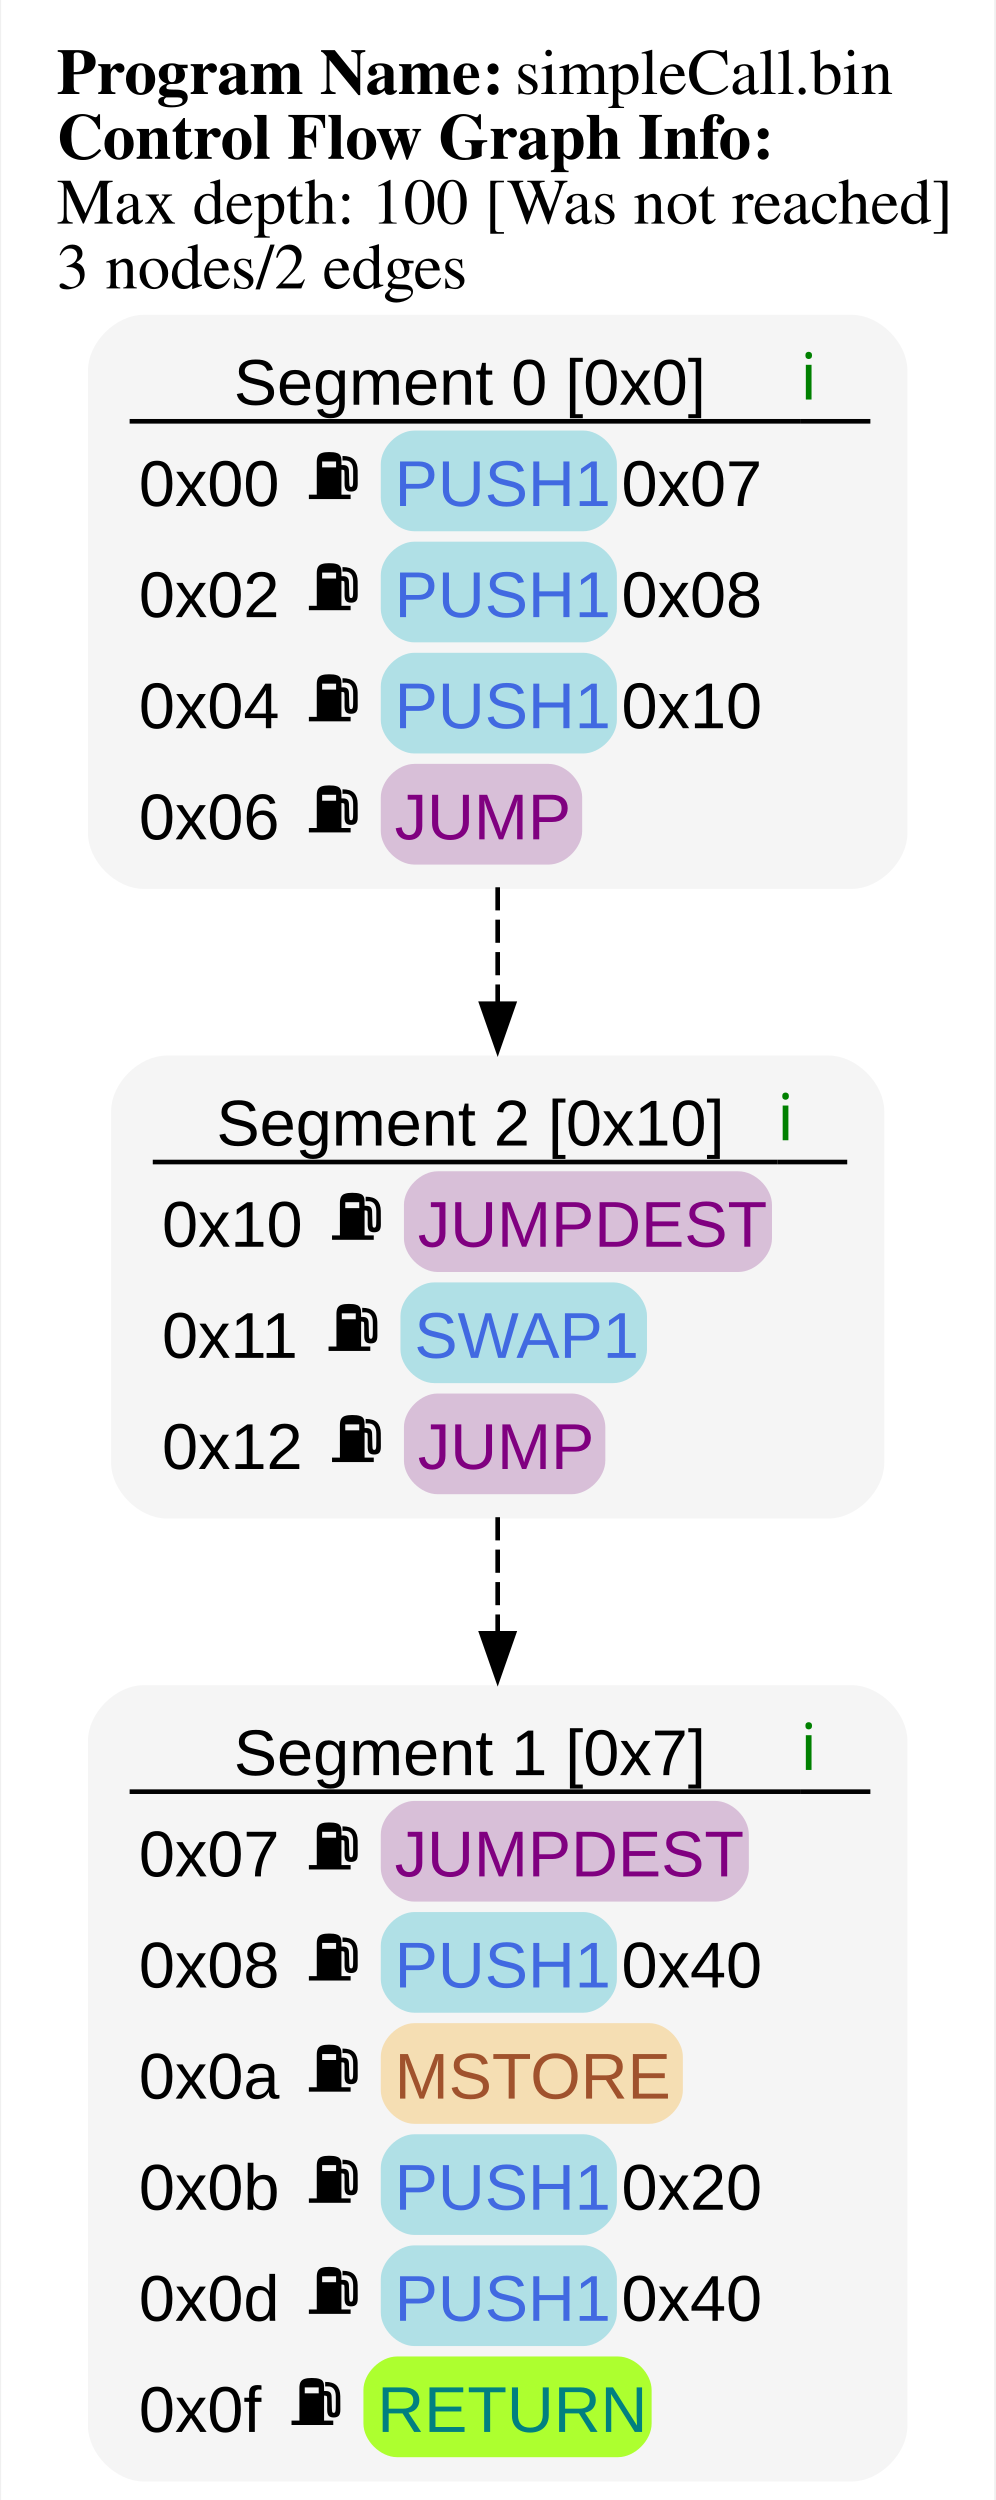
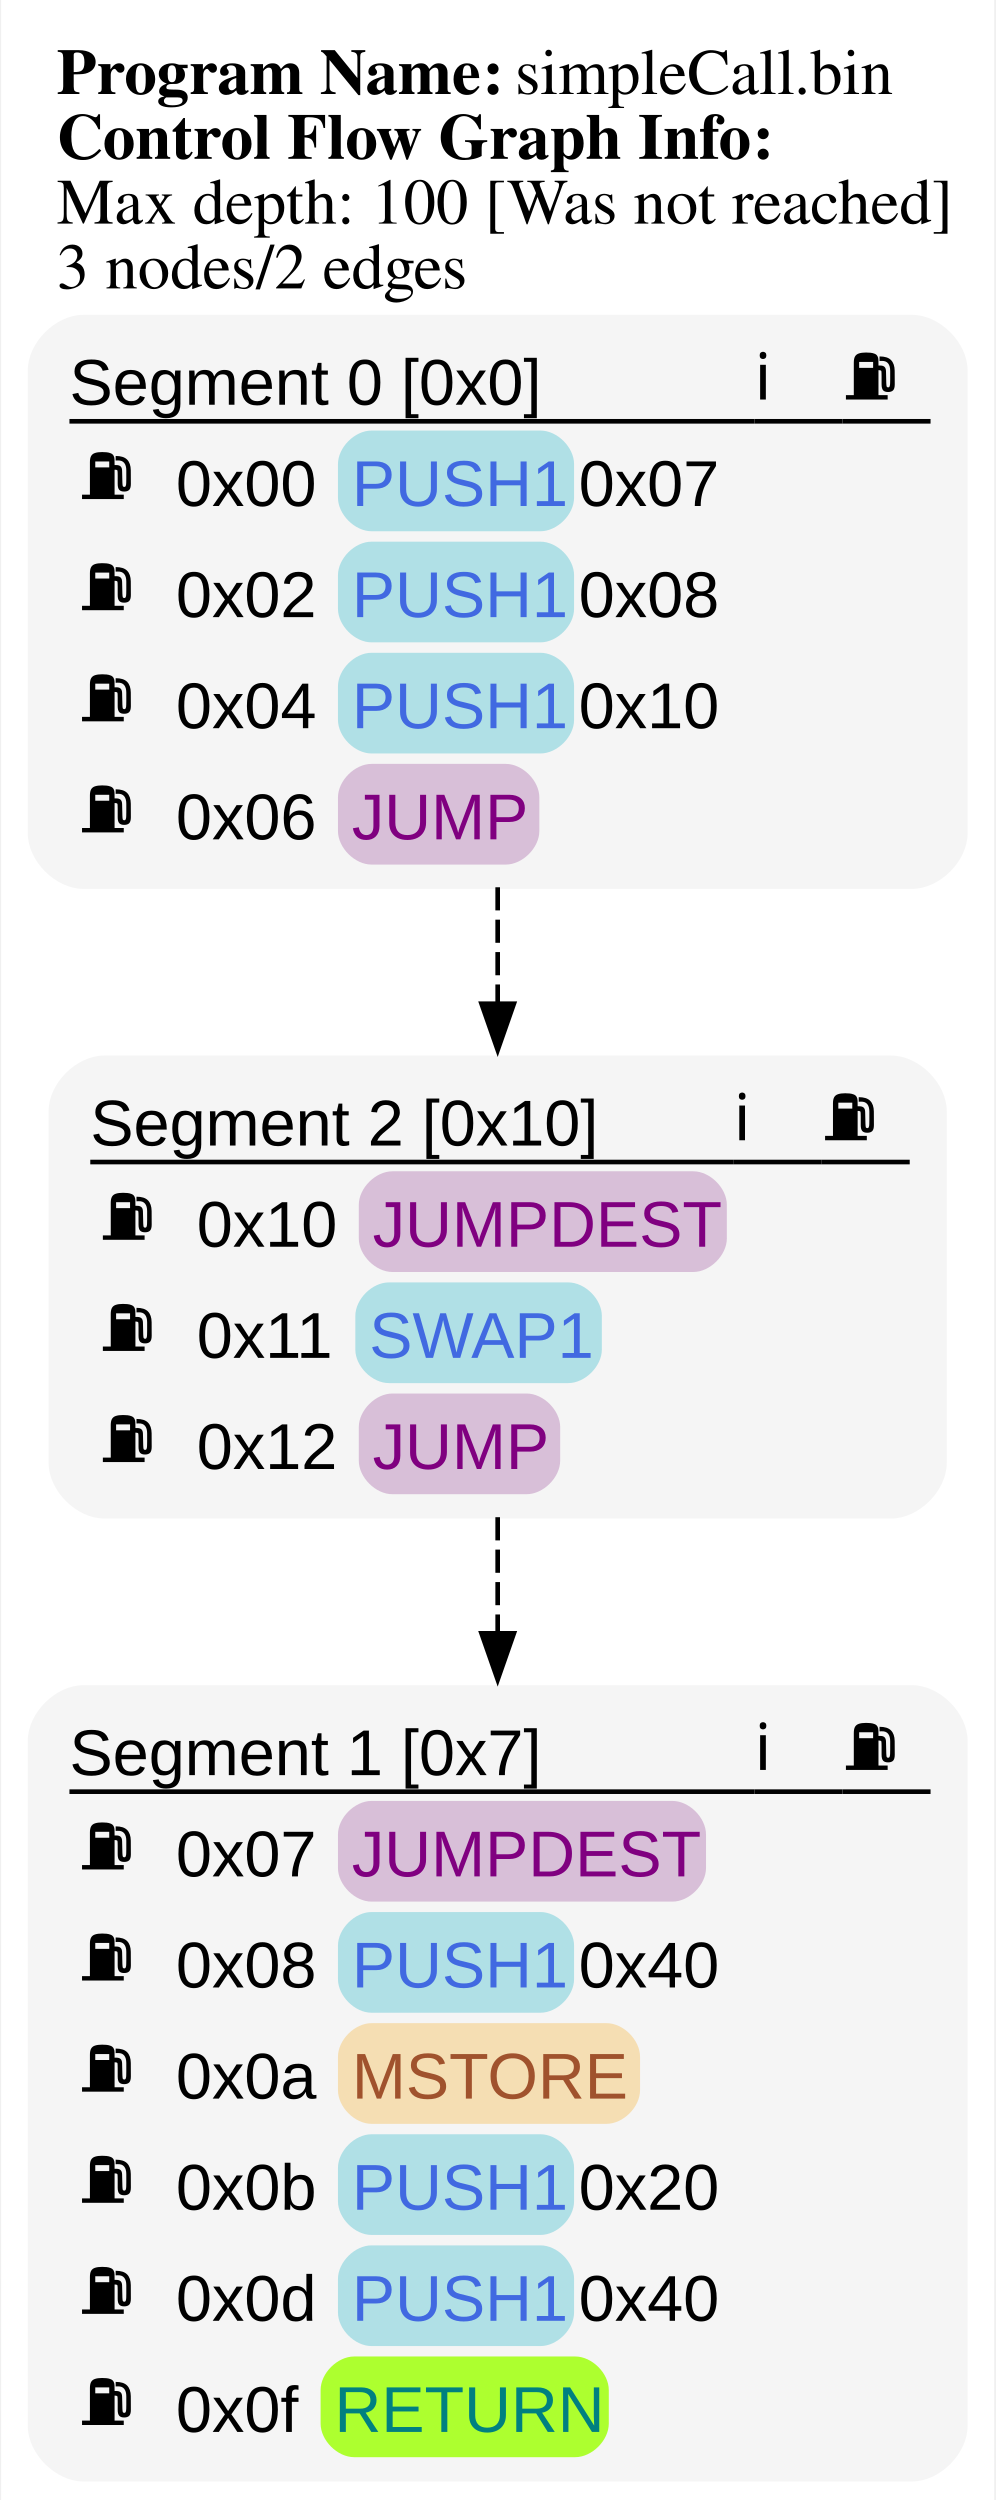
<svg xmlns="http://www.w3.org/2000/svg" xmlns:xlink="http://www.w3.org/1999/xlink" width="215pt" height="540pt" viewBox="0.00 0.00 214.50 540.00">
  <g id="graph0" class="graph" transform="scale(1 1) rotate(0) translate(4 536)">
    <polygon fill="white" stroke="none" points="-4,4 -4,-536 210.5,-536 210.5,4 -4,4" />
    <text text-anchor="start" x="8" y="-515.7" font-family="Times,serif" font-weight="bold" font-size="14.00">Program Name: </text>
    <text text-anchor="start" x="107" y="-515.7" font-family="Times,serif" font-size="14.00"> simpleCall.bin</text>
    <text text-anchor="start" x="8" y="-501.7" font-family="Times,serif" font-weight="bold" font-size="14.00">Control Flow Graph Info: </text>
    <text text-anchor="start" x="8" y="-487.7" font-family="Times,serif" font-size="14.00">Max depth: 100 [Was not reached]</text>
    <text text-anchor="start" x="8" y="-473.7" font-family="Times,serif" font-size="14.00">3 nodes/2 edges</text>
    <g id="node1" class="node">
-       <path fill="whitesmoke" stroke="none" d="M179.75,-468C179.75,-468 26.75,-468 26.75,-468 20.75,-468 14.75,-462 14.75,-456 14.75,-456 14.75,-356 14.75,-356 14.75,-350 20.75,-344 26.75,-344 26.75,-344 179.75,-344 179.75,-344 185.75,-344 191.75,-350 191.75,-356 191.75,-356 191.75,-456 191.75,-456 191.75,-462 185.75,-468 179.75,-468" />
-       <text text-anchor="start" x="46.25" y="-448.57" font-family="arial" font-size="14.00">Segment 0 [0x0]</text>
-       <g id="a_node1_0">
-         <a xlink:title="Stack Size Δ: +2&#10;Stack Size on Entry for this segment ≥ 0&#10;Stack Size on Entry for this segment at this node ≥ 0&#10;Exit Jump target: Constant 0x10">
-           <text text-anchor="start" x="168.62" y="-449.7" font-family="arial" font-size="14.00" fill="green">ℹ️</text>
-         </a>
-       </g>
-       <text text-anchor="start" x="25.75" y="-426.7" font-family="arial" font-size="14.00">0x00 </text>
+       <path fill="whitesmoke" stroke="none" d="M192.75,-468C192.75,-468 13.75,-468 13.75,-468 7.75,-468 1.75,-462 1.75,-456 1.75,-456 1.75,-356 1.75,-356 1.75,-350 7.75,-344 13.75,-344 13.75,-344 192.75,-344 192.75,-344 198.75,-344 204.75,-350 204.75,-356 204.75,-356 204.75,-456 204.75,-456 204.75,-462 198.75,-468 192.75,-468" />
+       <text text-anchor="start" x="10.75" y="-448.57" font-family="arial" font-size="14.00">Segment 0 [0x0]</text>
      <g id="a_node1_1">
-         <a xlink:href="https://github.com/Consensys/evm-dafny/blob/60bce44ee75978a4c97b9eab8e03424c9c233bbd/src/dafny/evm.dfy#L103" xlink:title="Gas: 3 " target="_blank">
-           <text text-anchor="start" x="61.75" y="-428.2" font-family="arial" font-size="14.00">⛽</text>
+         <a xlink:title="Stack Size Δ: +2&#10;Abstract stack at this node: []&#10;Stack Size on Entry at this node ≥ 0&#10;Stack Size on Entry for this segment ≥ 0&#10;Exit Jump target: Constant 0x10">
+           <text text-anchor="start" x="158.75" y="-449.7" font-family="arial" font-size="14.00"> ℹ️</text>
        </a>
      </g>
      <g id="a_node1_2">
-         <a xlink:href="https://github.com/Consensys/evm-dafny/blob/60bce44ee75978a4c97b9eab8e03424c9c233bbd/src/dafny/bytecode.dfy#L1479" xlink:title="Push 1 byte" target="_blank">
-           <path fill="powderblue" stroke="none" d="M85.25,-421.25C85.25,-421.25 121.75,-421.25 121.75,-421.25 125.38,-421.25 129,-424.88 129,-428.5 129,-428.5 129,-435.75 129,-435.75 129,-439.38 125.38,-443 121.75,-443 121.75,-443 85.25,-443 85.25,-443 81.62,-443 78,-439.38 78,-435.75 78,-435.75 78,-428.5 78,-428.5 78,-424.88 81.62,-421.25 85.25,-421.25" />
-           <text text-anchor="start" x="81" y="-426.7" font-family="arial" font-size="14.00" fill="royalblue">PUSH1</text>
-         </a>
-       </g>
-       <text text-anchor="start" x="130" y="-426.7" font-family="arial" font-size="14.00">  0x07</text>
-       <text text-anchor="start" x="25.75" y="-402.7" font-family="arial" font-size="14.00">0x02 </text>
+         <a xlink:title="lots of gas!">
+           <text text-anchor="start" x="177.75" y="-449.7" font-family="arial" font-size="14.00">⛽ </text>
+         </a>
+       </g>
      <g id="a_node1_3">
        <a xlink:href="https://github.com/Consensys/evm-dafny/blob/60bce44ee75978a4c97b9eab8e03424c9c233bbd/src/dafny/evm.dfy#L103" xlink:title="Gas: 3 " target="_blank">
-           <text text-anchor="start" x="61.75" y="-404.2" font-family="arial" font-size="14.00">⛽</text>
-         </a>
-       </g>
+           <text text-anchor="start" x="12.75" y="-428.2" font-family="arial" font-size="14.00">⛽ </text>
+         </a>
+       </g>
+       <text text-anchor="start" x="33.75" y="-426.7" font-family="arial" font-size="14.00">0x00 </text>
      <g id="a_node1_4">
        <a xlink:href="https://github.com/Consensys/evm-dafny/blob/60bce44ee75978a4c97b9eab8e03424c9c233bbd/src/dafny/bytecode.dfy#L1479" xlink:title="Push 1 byte" target="_blank">
-           <path fill="powderblue" stroke="none" d="M85.25,-397.25C85.25,-397.25 121.75,-397.25 121.75,-397.25 125.38,-397.25 129,-400.88 129,-404.5 129,-404.5 129,-411.75 129,-411.75 129,-415.38 125.38,-419 121.75,-419 121.75,-419 85.25,-419 85.25,-419 81.62,-419 78,-415.38 78,-411.75 78,-411.75 78,-404.5 78,-404.5 78,-400.88 81.62,-397.25 85.25,-397.25" />
-           <text text-anchor="start" x="81" y="-402.7" font-family="arial" font-size="14.00" fill="royalblue">PUSH1</text>
-         </a>
-       </g>
-       <text text-anchor="start" x="130" y="-402.7" font-family="arial" font-size="14.00">  0x08</text>
-       <text text-anchor="start" x="25.75" y="-378.7" font-family="arial" font-size="14.00">0x04 </text>
+           <path fill="powderblue" stroke="none" d="M76,-421.25C76,-421.25 112.5,-421.25 112.5,-421.25 116.12,-421.25 119.75,-424.88 119.75,-428.5 119.75,-428.5 119.75,-435.75 119.75,-435.75 119.75,-439.38 116.12,-443 112.5,-443 112.5,-443 76,-443 76,-443 72.38,-443 68.75,-439.38 68.75,-435.75 68.75,-435.75 68.75,-428.5 68.75,-428.5 68.75,-424.88 72.38,-421.25 76,-421.25" />
+           <text text-anchor="start" x="71.75" y="-426.7" font-family="arial" font-size="14.00" fill="royalblue">PUSH1</text>
+         </a>
+       </g>
+       <text text-anchor="start" x="120.75" y="-426.7" font-family="arial" font-size="14.00">  0x07</text>
      <g id="a_node1_5">
        <a xlink:href="https://github.com/Consensys/evm-dafny/blob/60bce44ee75978a4c97b9eab8e03424c9c233bbd/src/dafny/evm.dfy#L103" xlink:title="Gas: 3 " target="_blank">
-           <text text-anchor="start" x="61.75" y="-380.2" font-family="arial" font-size="14.00">⛽</text>
-         </a>
-       </g>
+           <text text-anchor="start" x="12.75" y="-404.2" font-family="arial" font-size="14.00">⛽ </text>
+         </a>
+       </g>
+       <text text-anchor="start" x="33.75" y="-402.7" font-family="arial" font-size="14.00">0x02 </text>
      <g id="a_node1_6">
        <a xlink:href="https://github.com/Consensys/evm-dafny/blob/60bce44ee75978a4c97b9eab8e03424c9c233bbd/src/dafny/bytecode.dfy#L1479" xlink:title="Push 1 byte" target="_blank">
-           <path fill="powderblue" stroke="none" d="M85.25,-373.25C85.25,-373.25 121.75,-373.25 121.75,-373.25 125.38,-373.25 129,-376.88 129,-380.5 129,-380.5 129,-387.75 129,-387.75 129,-391.38 125.38,-395 121.75,-395 121.75,-395 85.25,-395 85.25,-395 81.62,-395 78,-391.38 78,-387.75 78,-387.75 78,-380.5 78,-380.5 78,-376.88 81.62,-373.25 85.25,-373.25" />
-           <text text-anchor="start" x="81" y="-378.7" font-family="arial" font-size="14.00" fill="royalblue">PUSH1</text>
-         </a>
-       </g>
-       <text text-anchor="start" x="130" y="-378.7" font-family="arial" font-size="14.00">  0x10</text>
-       <text text-anchor="start" x="25.75" y="-354.7" font-family="arial" font-size="14.00">0x06 </text>
+           <path fill="powderblue" stroke="none" d="M76,-397.25C76,-397.25 112.5,-397.25 112.5,-397.25 116.12,-397.25 119.75,-400.88 119.75,-404.5 119.75,-404.5 119.75,-411.75 119.75,-411.75 119.75,-415.38 116.12,-419 112.5,-419 112.5,-419 76,-419 76,-419 72.38,-419 68.75,-415.38 68.75,-411.75 68.75,-411.75 68.75,-404.5 68.75,-404.5 68.75,-400.88 72.38,-397.25 76,-397.25" />
+           <text text-anchor="start" x="71.75" y="-402.7" font-family="arial" font-size="14.00" fill="royalblue">PUSH1</text>
+         </a>
+       </g>
+       <text text-anchor="start" x="120.75" y="-402.7" font-family="arial" font-size="14.00">  0x08</text>
      <g id="a_node1_7">
+         <a xlink:href="https://github.com/Consensys/evm-dafny/blob/60bce44ee75978a4c97b9eab8e03424c9c233bbd/src/dafny/evm.dfy#L103" xlink:title="Gas: 3 " target="_blank">
+           <text text-anchor="start" x="12.75" y="-380.2" font-family="arial" font-size="14.00">⛽ </text>
+         </a>
+       </g>
+       <text text-anchor="start" x="33.75" y="-378.7" font-family="arial" font-size="14.00">0x04 </text>
+       <g id="a_node1_8">
+         <a xlink:href="https://github.com/Consensys/evm-dafny/blob/60bce44ee75978a4c97b9eab8e03424c9c233bbd/src/dafny/bytecode.dfy#L1479" xlink:title="Push 1 byte" target="_blank">
+           <path fill="powderblue" stroke="none" d="M76,-373.25C76,-373.25 112.5,-373.25 112.5,-373.25 116.12,-373.25 119.75,-376.88 119.75,-380.5 119.75,-380.5 119.75,-387.75 119.75,-387.75 119.75,-391.38 116.12,-395 112.5,-395 112.5,-395 76,-395 76,-395 72.38,-395 68.75,-391.38 68.75,-387.75 68.75,-387.75 68.75,-380.5 68.75,-380.5 68.75,-376.88 72.38,-373.25 76,-373.25" />
+           <text text-anchor="start" x="71.75" y="-378.7" font-family="arial" font-size="14.00" fill="royalblue">PUSH1</text>
+         </a>
+       </g>
+       <text text-anchor="start" x="120.75" y="-378.7" font-family="arial" font-size="14.00">  0x10</text>
+       <g id="a_node1_9">
        <a xlink:href="https://github.com/Consensys/evm-dafny/blob/60bce44ee75978a4c97b9eab8e03424c9c233bbd/src/dafny/evm.dfy#L103" xlink:title="Gas: 8 " target="_blank">
-           <text text-anchor="start" x="61.75" y="-356.2" font-family="arial" font-size="14.00">⛽</text>
-         </a>
-       </g>
-       <g id="a_node1_8">
+           <text text-anchor="start" x="12.75" y="-356.2" font-family="arial" font-size="14.00">⛽ </text>
+         </a>
+       </g>
+       <text text-anchor="start" x="33.75" y="-354.7" font-family="arial" font-size="14.00">0x06 </text>
+       <g id="a_node1_10">
        <a xlink:href="https://github.com/Consensys/evm-dafny/blob/60bce44ee75978a4c97b9eab8e03424c9c233bbd/src/dafny/bytecode.dfy#L1255" xlink:title="Uncoditional Jump" target="_blank">
-           <path fill="thistle" stroke="none" d="M85.25,-349.25C85.25,-349.25 114.25,-349.25 114.25,-349.25 117.88,-349.25 121.5,-352.88 121.5,-356.5 121.5,-356.5 121.5,-363.75 121.5,-363.75 121.5,-367.38 117.88,-371 114.25,-371 114.25,-371 85.25,-371 85.25,-371 81.62,-371 78,-367.38 78,-363.75 78,-363.75 78,-356.5 78,-356.5 78,-352.88 81.62,-349.25 85.25,-349.25" />
-           <text text-anchor="start" x="81" y="-354.7" font-family="arial" font-size="14.00" fill="purple">JUMP</text>
-         </a>
-       </g>
-       <polygon fill="black" stroke="black" points="23.75,-445 23.75,-445 168.75,-445 168.75,-445 23.75,-445" />
-       <polygon fill="black" stroke="black" points="168.75,-445 168.75,-445 183.75,-445 183.75,-445 168.75,-445" />
+           <path fill="thistle" stroke="none" d="M76,-349.25C76,-349.25 105,-349.25 105,-349.25 108.62,-349.25 112.25,-352.88 112.25,-356.5 112.25,-356.5 112.25,-363.75 112.25,-363.75 112.25,-367.38 108.62,-371 105,-371 105,-371 76,-371 76,-371 72.38,-371 68.75,-367.38 68.75,-363.75 68.75,-363.75 68.75,-356.5 68.75,-356.5 68.75,-352.88 72.38,-349.25 76,-349.25" />
+           <text text-anchor="start" x="71.75" y="-354.7" font-family="arial" font-size="14.00" fill="purple">JUMP</text>
+         </a>
+       </g>
+       <polygon fill="black" stroke="black" points="10.75,-445 10.75,-445 158.75,-445 158.75,-445 10.75,-445" />
+       <polygon fill="black" stroke="black" points="158.75,-445 158.75,-445 177.75,-445 177.75,-445 158.75,-445" />
+       <polygon fill="black" stroke="black" points="177.75,-445 177.75,-445 196.75,-445 196.75,-445 177.75,-445" />
    </g>
    <g id="node2" class="node">
-       <path fill="whitesmoke" stroke="none" d="M174.75,-308C174.75,-308 31.75,-308 31.75,-308 25.75,-308 19.75,-302 19.75,-296 19.75,-296 19.75,-220 19.75,-220 19.75,-214 25.75,-208 31.75,-208 31.75,-208 174.75,-208 174.75,-208 180.75,-208 186.75,-214 186.75,-220 186.75,-220 186.75,-296 186.75,-296 186.75,-302 180.75,-308 174.75,-308" />
-       <text text-anchor="start" x="42.5" y="-288.57" font-family="arial" font-size="14.00">Segment 2 [0x10]</text>
-       <g id="a_node2_9">
-         <a xlink:title="Stack Size Δ: -1&#10;Stack Size on Entry for this segment ≥ 2&#10;Stack Size on Entry for this segment at this node ≥ 2&#10;Exit Jump target: Stack on Entry.Peek(1)">
-           <text text-anchor="start" x="163.62" y="-289.7" font-family="arial" font-size="14.00" fill="green">ℹ️</text>
-         </a>
-       </g>
-       <text text-anchor="start" x="30.75" y="-266.7" font-family="arial" font-size="14.00">0x10 </text>
-       <g id="a_node2_10">
+       <path fill="whitesmoke" stroke="none" d="M188.25,-308C188.25,-308 18.25,-308 18.25,-308 12.25,-308 6.25,-302 6.25,-296 6.25,-296 6.25,-220 6.25,-220 6.25,-214 12.25,-208 18.25,-208 18.25,-208 188.25,-208 188.25,-208 194.25,-208 200.25,-214 200.25,-220 200.25,-220 200.25,-296 200.25,-296 200.25,-302 194.25,-308 188.25,-308" />
+       <text text-anchor="start" x="15.25" y="-288.57" font-family="arial" font-size="14.00">Segment 2 [0x10]</text>
+       <g id="a_node2_12">
+         <a xlink:title="Stack Size Δ: -1&#10;Abstract stack at this node: [?,(0x7)]&#10;Stack Size on Entry at this node ≥ 2&#10;Stack Size on Entry for this segment ≥ 2&#10;Exit Jump target: Stack on Entry.Peek(1)">
+           <text text-anchor="start" x="154.25" y="-289.7" font-family="arial" font-size="14.00"> ℹ️</text>
+         </a>
+       </g>
+       <g id="a_node2_13">
+         <a xlink:title="lots of gas!">
+           <text text-anchor="start" x="173.25" y="-289.7" font-family="arial" font-size="14.00">⛽ </text>
+         </a>
+       </g>
+       <g id="a_node2_14">
        <a xlink:href="https://github.com/Consensys/evm-dafny/blob/60bce44ee75978a4c97b9eab8e03424c9c233bbd/src/dafny/evm.dfy#L103" xlink:title="Gas: 1 " target="_blank">
-           <text text-anchor="start" x="66.75" y="-268.2" font-family="arial" font-size="14.00">⛽</text>
-         </a>
-       </g>
-       <g id="a_node2_11">
+           <text text-anchor="start" x="17.25" y="-268.2" font-family="arial" font-size="14.00">⛽ </text>
+         </a>
+       </g>
+       <text text-anchor="start" x="38.25" y="-266.7" font-family="arial" font-size="14.00">0x10 </text>
+       <g id="a_node2_15">
        <a xlink:href="https://github.com/Consensys/evm-dafny/blob/60bce44ee75978a4c97b9eab8e03424c9c233bbd/src/dafny/bytecode.dfy#L1334" xlink:title="A valid destination for a jump" target="_blank">
-           <path fill="thistle" stroke="none" d="M90.25,-261.25C90.25,-261.25 155.25,-261.25 155.25,-261.25 158.88,-261.25 162.5,-264.88 162.5,-268.5 162.5,-268.5 162.5,-275.75 162.5,-275.75 162.5,-279.38 158.88,-283 155.25,-283 155.25,-283 90.25,-283 90.25,-283 86.62,-283 83,-279.38 83,-275.75 83,-275.75 83,-268.5 83,-268.5 83,-264.88 86.62,-261.25 90.25,-261.25" />
-           <text text-anchor="start" x="86" y="-266.7" font-family="arial" font-size="14.00" fill="purple">JUMPDEST</text>
-         </a>
-       </g>
-       <text text-anchor="start" x="30.75" y="-242.7" font-family="arial" font-size="14.00">0x11 </text>
-       <g id="a_node2_12">
-         <a xlink:href="https://github.com/Consensys/evm-dafny/blob/60bce44ee75978a4c97b9eab8e03424c9c233bbd/src/dafny/evm.dfy#L103" xlink:title="Gas: 3 " target="_blank">
-           <text text-anchor="start" x="66" y="-244.2" font-family="arial" font-size="14.00">⛽</text>
-         </a>
-       </g>
-       <g id="a_node2_13">
+           <path fill="thistle" stroke="none" d="M80.5,-261.25C80.5,-261.25 145.5,-261.25 145.5,-261.25 149.12,-261.25 152.75,-264.88 152.75,-268.5 152.75,-268.5 152.75,-275.75 152.75,-275.75 152.75,-279.38 149.12,-283 145.5,-283 145.5,-283 80.5,-283 80.5,-283 76.88,-283 73.25,-279.38 73.25,-275.75 73.25,-275.75 73.25,-268.5 73.25,-268.5 73.25,-264.88 76.88,-261.25 80.5,-261.25" />
+           <text text-anchor="start" x="76.25" y="-266.7" font-family="arial" font-size="14.00" fill="purple">JUMPDEST</text>
+         </a>
+       </g>
+       <g id="a_node2_16">
+         <a xlink:href="https://github.com/Consensys/evm-dafny/blob/60bce44ee75978a4c97b9eab8e03424c9c233bbd/src/dafny/evm.dfy#L103" xlink:title="Gas: 3 " target="_blank">
+           <text text-anchor="start" x="17.25" y="-244.2" font-family="arial" font-size="14.00">⛽ </text>
+         </a>
+       </g>
+       <text text-anchor="start" x="38.25" y="-242.7" font-family="arial" font-size="14.00">0x11 </text>
+       <g id="a_node2_17">
        <a xlink:href="https://github.com/Consensys/evm-dafny/blob/60bce44ee75978a4c97b9eab8e03424c9c233bbd/src/dafny/bytecode.dfy#L1577" xlink:title="Swap top and 2nd element of the stack" target="_blank">
-           <path fill="powderblue" stroke="none" d="M89.5,-237.25C89.5,-237.25 128.25,-237.25 128.25,-237.25 131.88,-237.25 135.5,-240.88 135.5,-244.5 135.5,-244.5 135.5,-251.75 135.5,-251.75 135.5,-255.38 131.88,-259 128.25,-259 128.25,-259 89.5,-259 89.5,-259 85.88,-259 82.25,-255.38 82.25,-251.75 82.25,-251.75 82.25,-244.5 82.25,-244.5 82.25,-240.88 85.88,-237.25 89.5,-237.25" />
-           <text text-anchor="start" x="85.25" y="-242.7" font-family="arial" font-size="14.00" fill="royalblue">SWAP1</text>
-         </a>
-       </g>
-       <text text-anchor="start" x="30.75" y="-218.7" font-family="arial" font-size="14.00">0x12 </text>
-       <g id="a_node2_14">
+           <path fill="powderblue" stroke="none" d="M79.75,-237.25C79.75,-237.25 118.5,-237.25 118.5,-237.25 122.12,-237.25 125.75,-240.88 125.75,-244.5 125.75,-244.5 125.75,-251.75 125.75,-251.75 125.75,-255.38 122.12,-259 118.5,-259 118.5,-259 79.75,-259 79.75,-259 76.12,-259 72.5,-255.38 72.5,-251.75 72.5,-251.75 72.5,-244.5 72.5,-244.5 72.5,-240.88 76.12,-237.25 79.75,-237.25" />
+           <text text-anchor="start" x="75.5" y="-242.7" font-family="arial" font-size="14.00" fill="royalblue">SWAP1</text>
+         </a>
+       </g>
+       <g id="a_node2_18">
        <a xlink:href="https://github.com/Consensys/evm-dafny/blob/60bce44ee75978a4c97b9eab8e03424c9c233bbd/src/dafny/evm.dfy#L103" xlink:title="Gas: 8 " target="_blank">
-           <text text-anchor="start" x="66.75" y="-220.2" font-family="arial" font-size="14.00">⛽</text>
-         </a>
-       </g>
-       <g id="a_node2_15">
+           <text text-anchor="start" x="17.25" y="-220.2" font-family="arial" font-size="14.00">⛽ </text>
+         </a>
+       </g>
+       <text text-anchor="start" x="38.25" y="-218.7" font-family="arial" font-size="14.00">0x12 </text>
+       <g id="a_node2_19">
        <a xlink:href="https://github.com/Consensys/evm-dafny/blob/60bce44ee75978a4c97b9eab8e03424c9c233bbd/src/dafny/bytecode.dfy#L1255" xlink:title="Uncoditional Jump" target="_blank">
-           <path fill="thistle" stroke="none" d="M90.25,-213.25C90.25,-213.25 119.25,-213.25 119.25,-213.25 122.88,-213.25 126.5,-216.88 126.5,-220.5 126.5,-220.5 126.5,-227.75 126.5,-227.75 126.5,-231.38 122.88,-235 119.25,-235 119.25,-235 90.25,-235 90.25,-235 86.62,-235 83,-231.38 83,-227.75 83,-227.75 83,-220.5 83,-220.5 83,-216.88 86.62,-213.25 90.25,-213.25" />
-           <text text-anchor="start" x="86" y="-218.7" font-family="arial" font-size="14.00" fill="purple">JUMP</text>
-         </a>
-       </g>
-       <polygon fill="black" stroke="black" points="28.75,-285 28.75,-285 163.75,-285 163.75,-285 28.75,-285" />
-       <polygon fill="black" stroke="black" points="163.75,-285 163.75,-285 178.75,-285 178.75,-285 163.75,-285" />
+           <path fill="thistle" stroke="none" d="M80.5,-213.25C80.5,-213.25 109.5,-213.25 109.5,-213.25 113.12,-213.25 116.75,-216.88 116.75,-220.5 116.75,-220.5 116.75,-227.75 116.75,-227.75 116.75,-231.38 113.12,-235 109.5,-235 109.5,-235 80.5,-235 80.5,-235 76.88,-235 73.25,-231.38 73.25,-227.75 73.25,-227.75 73.25,-220.5 73.25,-220.5 73.25,-216.88 76.88,-213.25 80.5,-213.25" />
+           <text text-anchor="start" x="76.25" y="-218.7" font-family="arial" font-size="14.00" fill="purple">JUMP</text>
+         </a>
+       </g>
+       <polygon fill="black" stroke="black" points="15.25,-285 15.25,-285 154.25,-285 154.25,-285 15.25,-285" />
+       <polygon fill="black" stroke="black" points="154.25,-285 154.25,-285 173.25,-285 173.25,-285 154.25,-285" />
+       <polygon fill="black" stroke="black" points="173.25,-285 173.25,-285 192.25,-285 192.25,-285 173.25,-285" />
    </g>
    <g id="edge1" class="edge">
      <g id="a_edge1">
        <a xlink:title="Jump">
          <path fill="none" stroke="black" stroke-dasharray="5,2" d="M103.25,-344.35C103.25,-335.95 103.25,-327.32 103.25,-318.93" />
          <polygon fill="black" stroke="black" points="106.75,-319.2 103.25,-309.2 99.75,-319.2 106.75,-319.2" />
        </a>
      </g>
    </g>
    <g id="node3" class="node">
-       <path fill="whitesmoke" stroke="none" d="M179.75,-172C179.75,-172 26.75,-172 26.75,-172 20.75,-172 14.75,-166 14.75,-160 14.75,-160 14.75,-12 14.75,-12 14.75,-6 20.75,0 26.75,0 26.75,0 179.75,0 179.75,0 185.75,0 191.75,-6 191.75,-12 191.75,-12 191.75,-160 191.75,-160 191.75,-166 185.75,-172 179.75,-172" />
-       <text text-anchor="start" x="46.25" y="-152.57" font-family="arial" font-size="14.00">Segment 1 [0x7]</text>
-       <g id="a_node3_16">
-         <a xlink:title="Stack Size Δ: -1&#10;Stack Size on Entry for this segment ≥ 1&#10;Stack Size on Entry for this segment at this node ≥ 1">
-           <text text-anchor="start" x="168.62" y="-153.7" font-family="arial" font-size="14.00" fill="green">ℹ️</text>
-         </a>
-       </g>
-       <text text-anchor="start" x="25.75" y="-130.7" font-family="arial" font-size="14.00">0x07 </text>
-       <g id="a_node3_17">
+       <path fill="whitesmoke" stroke="none" d="M192.75,-172C192.75,-172 13.75,-172 13.75,-172 7.75,-172 1.75,-166 1.75,-160 1.75,-160 1.75,-12 1.75,-12 1.75,-6 7.75,0 13.75,0 13.75,0 192.75,0 192.75,0 198.75,0 204.75,-6 204.75,-12 204.75,-12 204.75,-160 204.75,-160 204.75,-166 198.75,-172 192.75,-172" />
+       <text text-anchor="start" x="10.75" y="-152.57" font-family="arial" font-size="14.00">Segment 1 [0x7]</text>
+       <g id="a_node3_21">
+         <a xlink:title="Stack Size Δ: -1&#10;Abstract stack at this node: [?]&#10;Stack Size on Entry at this node ≥ 1&#10;Stack Size on Entry for this segment ≥ 1">
+           <text text-anchor="start" x="158.75" y="-153.7" font-family="arial" font-size="14.00"> ℹ️</text>
+         </a>
+       </g>
+       <g id="a_node3_22">
+         <a xlink:title="lots of gas!">
+           <text text-anchor="start" x="177.75" y="-153.7" font-family="arial" font-size="14.00">⛽ </text>
+         </a>
+       </g>
+       <g id="a_node3_23">
        <a xlink:href="https://github.com/Consensys/evm-dafny/blob/60bce44ee75978a4c97b9eab8e03424c9c233bbd/src/dafny/evm.dfy#L103" xlink:title="Gas: 1 " target="_blank">
-           <text text-anchor="start" x="61.75" y="-132.2" font-family="arial" font-size="14.00">⛽</text>
-         </a>
-       </g>
-       <g id="a_node3_18">
+           <text text-anchor="start" x="12.75" y="-132.2" font-family="arial" font-size="14.00">⛽ </text>
+         </a>
+       </g>
+       <text text-anchor="start" x="33.75" y="-130.7" font-family="arial" font-size="14.00">0x07 </text>
+       <g id="a_node3_24">
        <a xlink:href="https://github.com/Consensys/evm-dafny/blob/60bce44ee75978a4c97b9eab8e03424c9c233bbd/src/dafny/bytecode.dfy#L1334" xlink:title="A valid destination for a jump" target="_blank">
-           <path fill="thistle" stroke="none" d="M85.25,-125.25C85.25,-125.25 150.25,-125.25 150.25,-125.25 153.88,-125.25 157.5,-128.88 157.5,-132.5 157.5,-132.5 157.5,-139.75 157.5,-139.75 157.5,-143.38 153.88,-147 150.25,-147 150.25,-147 85.25,-147 85.25,-147 81.62,-147 78,-143.38 78,-139.75 78,-139.75 78,-132.5 78,-132.5 78,-128.88 81.62,-125.25 85.25,-125.25" />
-           <text text-anchor="start" x="81" y="-130.7" font-family="arial" font-size="14.00" fill="purple">JUMPDEST</text>
-         </a>
-       </g>
-       <text text-anchor="start" x="25.75" y="-106.7" font-family="arial" font-size="14.00">0x08 </text>
-       <g id="a_node3_19">
-         <a xlink:href="https://github.com/Consensys/evm-dafny/blob/60bce44ee75978a4c97b9eab8e03424c9c233bbd/src/dafny/evm.dfy#L103" xlink:title="Gas: 3 " target="_blank">
-           <text text-anchor="start" x="61.75" y="-108.2" font-family="arial" font-size="14.00">⛽</text>
-         </a>
-       </g>
-       <g id="a_node3_20">
-         <a xlink:href="https://github.com/Consensys/evm-dafny/blob/60bce44ee75978a4c97b9eab8e03424c9c233bbd/src/dafny/bytecode.dfy#L1479" xlink:title="Push 1 byte" target="_blank">
-           <path fill="powderblue" stroke="none" d="M85.25,-101.25C85.25,-101.25 121.75,-101.25 121.75,-101.25 125.38,-101.25 129,-104.88 129,-108.5 129,-108.5 129,-115.75 129,-115.75 129,-119.38 125.38,-123 121.75,-123 121.75,-123 85.25,-123 85.25,-123 81.62,-123 78,-119.38 78,-115.75 78,-115.75 78,-108.5 78,-108.5 78,-104.88 81.62,-101.25 85.25,-101.25" />
-           <text text-anchor="start" x="81" y="-106.7" font-family="arial" font-size="14.00" fill="royalblue">PUSH1</text>
-         </a>
-       </g>
-       <text text-anchor="start" x="130" y="-106.7" font-family="arial" font-size="14.00">  0x40</text>
-       <text text-anchor="start" x="25.75" y="-82.7" font-family="arial" font-size="14.00">0x0a </text>
-       <g id="a_node3_21">
-         <a xlink:href="https://github.com/Consensys/evm-dafny/blob/60bce44ee75978a4c97b9eab8e03424c9c233bbd/src/dafny/evm.dfy#L103" xlink:title="Gas: Depends on memory expansion " target="_blank">
-           <text text-anchor="start" x="61.75" y="-84.2" font-family="arial" font-size="14.00">⛽</text>
-         </a>
-       </g>
-       <g id="a_node3_22">
-         <a xlink:href="https://github.com/Consensys/evm-dafny/blob/60bce44ee75978a4c97b9eab8e03424c9c233bbd/src/dafny/bytecode.dfy#L1165" xlink:title="Store a word to memory" target="_blank">
-           <path fill="wheat" stroke="none" d="M85.25,-77.25C85.25,-77.25 136,-77.25 136,-77.25 139.62,-77.25 143.25,-80.88 143.25,-84.5 143.25,-84.5 143.25,-91.75 143.25,-91.75 143.25,-95.38 139.62,-99 136,-99 136,-99 85.25,-99 85.25,-99 81.62,-99 78,-95.38 78,-91.75 78,-91.75 78,-84.5 78,-84.5 78,-80.88 81.62,-77.25 85.25,-77.25" />
-           <text text-anchor="start" x="81" y="-82.7" font-family="arial" font-size="14.00" fill="sienna">MSTORE</text>
-         </a>
-       </g>
-       <text text-anchor="start" x="25.75" y="-58.7" font-family="arial" font-size="14.00">0x0b </text>
-       <g id="a_node3_23">
-         <a xlink:href="https://github.com/Consensys/evm-dafny/blob/60bce44ee75978a4c97b9eab8e03424c9c233bbd/src/dafny/evm.dfy#L103" xlink:title="Gas: 3 " target="_blank">
-           <text text-anchor="start" x="61.75" y="-60.2" font-family="arial" font-size="14.00">⛽</text>
-         </a>
-       </g>
-       <g id="a_node3_24">
-         <a xlink:href="https://github.com/Consensys/evm-dafny/blob/60bce44ee75978a4c97b9eab8e03424c9c233bbd/src/dafny/bytecode.dfy#L1479" xlink:title="Push 1 byte" target="_blank">
-           <path fill="powderblue" stroke="none" d="M85.25,-53.25C85.25,-53.25 121.75,-53.25 121.75,-53.25 125.38,-53.25 129,-56.88 129,-60.5 129,-60.5 129,-67.75 129,-67.75 129,-71.38 125.38,-75 121.75,-75 121.75,-75 85.25,-75 85.25,-75 81.62,-75 78,-71.38 78,-67.75 78,-67.75 78,-60.5 78,-60.5 78,-56.88 81.62,-53.25 85.25,-53.25" />
-           <text text-anchor="start" x="81" y="-58.7" font-family="arial" font-size="14.00" fill="royalblue">PUSH1</text>
-         </a>
-       </g>
-       <text text-anchor="start" x="130" y="-58.7" font-family="arial" font-size="14.00">  0x20</text>
-       <text text-anchor="start" x="25.75" y="-34.7" font-family="arial" font-size="14.00">0x0d </text>
+           <path fill="thistle" stroke="none" d="M76,-125.25C76,-125.25 141,-125.25 141,-125.25 144.62,-125.25 148.25,-128.88 148.25,-132.5 148.25,-132.5 148.25,-139.75 148.25,-139.75 148.25,-143.38 144.62,-147 141,-147 141,-147 76,-147 76,-147 72.38,-147 68.75,-143.38 68.75,-139.75 68.75,-139.75 68.75,-132.5 68.75,-132.5 68.75,-128.88 72.38,-125.25 76,-125.25" />
+           <text text-anchor="start" x="71.75" y="-130.7" font-family="arial" font-size="14.00" fill="purple">JUMPDEST</text>
+         </a>
+       </g>
      <g id="a_node3_25">
        <a xlink:href="https://github.com/Consensys/evm-dafny/blob/60bce44ee75978a4c97b9eab8e03424c9c233bbd/src/dafny/evm.dfy#L103" xlink:title="Gas: 3 " target="_blank">
-           <text text-anchor="start" x="61.75" y="-36.2" font-family="arial" font-size="14.00">⛽</text>
-         </a>
-       </g>
+           <text text-anchor="start" x="12.75" y="-108.2" font-family="arial" font-size="14.00">⛽ </text>
+         </a>
+       </g>
+       <text text-anchor="start" x="33.75" y="-106.7" font-family="arial" font-size="14.00">0x08 </text>
      <g id="a_node3_26">
        <a xlink:href="https://github.com/Consensys/evm-dafny/blob/60bce44ee75978a4c97b9eab8e03424c9c233bbd/src/dafny/bytecode.dfy#L1479" xlink:title="Push 1 byte" target="_blank">
-           <path fill="powderblue" stroke="none" d="M85.25,-29.25C85.25,-29.25 121.75,-29.25 121.75,-29.25 125.38,-29.25 129,-32.88 129,-36.5 129,-36.5 129,-43.75 129,-43.75 129,-47.38 125.38,-51 121.75,-51 121.75,-51 85.25,-51 85.25,-51 81.62,-51 78,-47.38 78,-43.75 78,-43.75 78,-36.5 78,-36.5 78,-32.88 81.62,-29.25 85.25,-29.25" />
-           <text text-anchor="start" x="81" y="-34.7" font-family="arial" font-size="14.00" fill="royalblue">PUSH1</text>
-         </a>
-       </g>
-       <text text-anchor="start" x="130" y="-34.7" font-family="arial" font-size="14.00">  0x40</text>
-       <text text-anchor="start" x="25.75" y="-10.7" font-family="arial" font-size="14.00">0x0f </text>
+           <path fill="powderblue" stroke="none" d="M76,-101.25C76,-101.25 112.5,-101.25 112.5,-101.25 116.12,-101.25 119.75,-104.88 119.75,-108.5 119.75,-108.5 119.75,-115.75 119.75,-115.75 119.75,-119.38 116.12,-123 112.5,-123 112.5,-123 76,-123 76,-123 72.38,-123 68.75,-119.38 68.75,-115.75 68.75,-115.75 68.75,-108.5 68.75,-108.5 68.75,-104.88 72.38,-101.25 76,-101.25" />
+           <text text-anchor="start" x="71.75" y="-106.7" font-family="arial" font-size="14.00" fill="royalblue">PUSH1</text>
+         </a>
+       </g>
+       <text text-anchor="start" x="120.75" y="-106.7" font-family="arial" font-size="14.00">  0x40</text>
      <g id="a_node3_27">
        <a xlink:href="https://github.com/Consensys/evm-dafny/blob/60bce44ee75978a4c97b9eab8e03424c9c233bbd/src/dafny/evm.dfy#L103" xlink:title="Gas: Depends on memory expansion " target="_blank">
-           <text text-anchor="start" x="58" y="-12.2" font-family="arial" font-size="14.00">⛽</text>
-         </a>
-       </g>
+           <text text-anchor="start" x="12.75" y="-84.2" font-family="arial" font-size="14.00">⛽ </text>
+         </a>
+       </g>
+       <text text-anchor="start" x="33.75" y="-82.7" font-family="arial" font-size="14.00">0x0a </text>
      <g id="a_node3_28">
+         <a xlink:href="https://github.com/Consensys/evm-dafny/blob/60bce44ee75978a4c97b9eab8e03424c9c233bbd/src/dafny/bytecode.dfy#L1165" xlink:title="Store a word to memory" target="_blank">
+           <path fill="wheat" stroke="none" d="M76,-77.25C76,-77.25 126.75,-77.25 126.75,-77.25 130.38,-77.25 134,-80.88 134,-84.5 134,-84.5 134,-91.75 134,-91.75 134,-95.38 130.38,-99 126.75,-99 126.75,-99 76,-99 76,-99 72.38,-99 68.75,-95.38 68.75,-91.75 68.75,-91.75 68.75,-84.5 68.75,-84.5 68.75,-80.88 72.38,-77.25 76,-77.25" />
+           <text text-anchor="start" x="71.75" y="-82.7" font-family="arial" font-size="14.00" fill="sienna">MSTORE</text>
+         </a>
+       </g>
+       <g id="a_node3_29">
+         <a xlink:href="https://github.com/Consensys/evm-dafny/blob/60bce44ee75978a4c97b9eab8e03424c9c233bbd/src/dafny/evm.dfy#L103" xlink:title="Gas: 3 " target="_blank">
+           <text text-anchor="start" x="12.75" y="-60.2" font-family="arial" font-size="14.00">⛽ </text>
+         </a>
+       </g>
+       <text text-anchor="start" x="33.75" y="-58.7" font-family="arial" font-size="14.00">0x0b </text>
+       <g id="a_node3_30">
+         <a xlink:href="https://github.com/Consensys/evm-dafny/blob/60bce44ee75978a4c97b9eab8e03424c9c233bbd/src/dafny/bytecode.dfy#L1479" xlink:title="Push 1 byte" target="_blank">
+           <path fill="powderblue" stroke="none" d="M76,-53.25C76,-53.25 112.5,-53.25 112.5,-53.25 116.12,-53.25 119.75,-56.88 119.75,-60.5 119.75,-60.5 119.75,-67.75 119.75,-67.75 119.75,-71.38 116.12,-75 112.5,-75 112.5,-75 76,-75 76,-75 72.38,-75 68.75,-71.38 68.75,-67.75 68.75,-67.75 68.75,-60.5 68.75,-60.5 68.75,-56.88 72.38,-53.25 76,-53.25" />
+           <text text-anchor="start" x="71.75" y="-58.7" font-family="arial" font-size="14.00" fill="royalblue">PUSH1</text>
+         </a>
+       </g>
+       <text text-anchor="start" x="120.75" y="-58.7" font-family="arial" font-size="14.00">  0x20</text>
+       <g id="a_node3_31">
+         <a xlink:href="https://github.com/Consensys/evm-dafny/blob/60bce44ee75978a4c97b9eab8e03424c9c233bbd/src/dafny/evm.dfy#L103" xlink:title="Gas: 3 " target="_blank">
+           <text text-anchor="start" x="12.75" y="-36.2" font-family="arial" font-size="14.00">⛽ </text>
+         </a>
+       </g>
+       <text text-anchor="start" x="33.75" y="-34.7" font-family="arial" font-size="14.00">0x0d </text>
+       <g id="a_node3_32">
+         <a xlink:href="https://github.com/Consensys/evm-dafny/blob/60bce44ee75978a4c97b9eab8e03424c9c233bbd/src/dafny/bytecode.dfy#L1479" xlink:title="Push 1 byte" target="_blank">
+           <path fill="powderblue" stroke="none" d="M76,-29.25C76,-29.25 112.5,-29.25 112.5,-29.25 116.12,-29.25 119.75,-32.88 119.75,-36.5 119.75,-36.5 119.75,-43.75 119.75,-43.75 119.75,-47.38 116.12,-51 112.5,-51 112.5,-51 76,-51 76,-51 72.38,-51 68.75,-47.38 68.75,-43.75 68.75,-43.75 68.75,-36.5 68.75,-36.5 68.75,-32.88 72.38,-29.25 76,-29.25" />
+           <text text-anchor="start" x="71.75" y="-34.7" font-family="arial" font-size="14.00" fill="royalblue">PUSH1</text>
+         </a>
+       </g>
+       <text text-anchor="start" x="120.75" y="-34.7" font-family="arial" font-size="14.00">  0x40</text>
+       <g id="a_node3_33">
+         <a xlink:href="https://github.com/Consensys/evm-dafny/blob/60bce44ee75978a4c97b9eab8e03424c9c233bbd/src/dafny/evm.dfy#L103" xlink:title="Gas: Depends on memory expansion " target="_blank">
+           <text text-anchor="start" x="12.75" y="-12.2" font-family="arial" font-size="14.00">⛽ </text>
+         </a>
+       </g>
+       <text text-anchor="start" x="33.75" y="-10.7" font-family="arial" font-size="14.00">0x0f </text>
+       <g id="a_node3_34">
        <a xlink:href="https://github.com/Consensys/evm-dafny/blob/60bce44ee75978a4c97b9eab8e03424c9c233bbd/src/dafny/bytecode.dfy#L1742" xlink:title="Halt execution and return data" target="_blank">
-           <path fill="greenyellow" stroke="none" d="M81.5,-5.25C81.5,-5.25 129.25,-5.25 129.25,-5.25 132.88,-5.25 136.5,-8.88 136.5,-12.5 136.5,-12.5 136.5,-19.75 136.5,-19.75 136.5,-23.38 132.88,-27 129.25,-27 129.25,-27 81.5,-27 81.5,-27 77.88,-27 74.25,-23.38 74.25,-19.75 74.25,-19.75 74.25,-12.5 74.25,-12.5 74.25,-8.88 77.88,-5.25 81.5,-5.25" />
-           <text text-anchor="start" x="77.25" y="-10.7" font-family="arial" font-size="14.00" fill="teal">RETURN</text>
-         </a>
-       </g>
-       <polygon fill="black" stroke="black" points="23.75,-149 23.75,-149 168.75,-149 168.75,-149 23.75,-149" />
-       <polygon fill="black" stroke="black" points="168.75,-149 168.75,-149 183.75,-149 183.75,-149 168.75,-149" />
+           <path fill="greenyellow" stroke="none" d="M72.25,-5.25C72.25,-5.25 120,-5.25 120,-5.25 123.62,-5.25 127.25,-8.88 127.25,-12.5 127.25,-12.5 127.25,-19.75 127.25,-19.75 127.25,-23.38 123.62,-27 120,-27 120,-27 72.25,-27 72.25,-27 68.62,-27 65,-23.38 65,-19.75 65,-19.75 65,-12.5 65,-12.5 65,-8.88 68.62,-5.25 72.25,-5.25" />
+           <text text-anchor="start" x="68" y="-10.7" font-family="arial" font-size="14.00" fill="teal">RETURN</text>
+         </a>
+       </g>
+       <polygon fill="black" stroke="black" points="10.75,-149 10.75,-149 158.75,-149 158.75,-149 10.75,-149" />
+       <polygon fill="black" stroke="black" points="158.75,-149 158.75,-149 177.75,-149 177.75,-149 158.75,-149" />
+       <polygon fill="black" stroke="black" points="177.75,-149 177.75,-149 196.75,-149 196.75,-149 177.75,-149" />
    </g>
    <g id="edge2" class="edge">
      <g id="a_edge2">
        <a xlink:title="Jump">
          <path fill="none" stroke="black" stroke-dasharray="5,2" d="M103.25,-208.28C103.25,-200.3 103.25,-191.8 103.25,-183.13" />
          <polygon fill="black" stroke="black" points="106.75,-183.2 103.25,-173.2 99.75,-183.2 106.75,-183.2" />
        </a>
      </g>
    </g>
  </g>
</svg>
